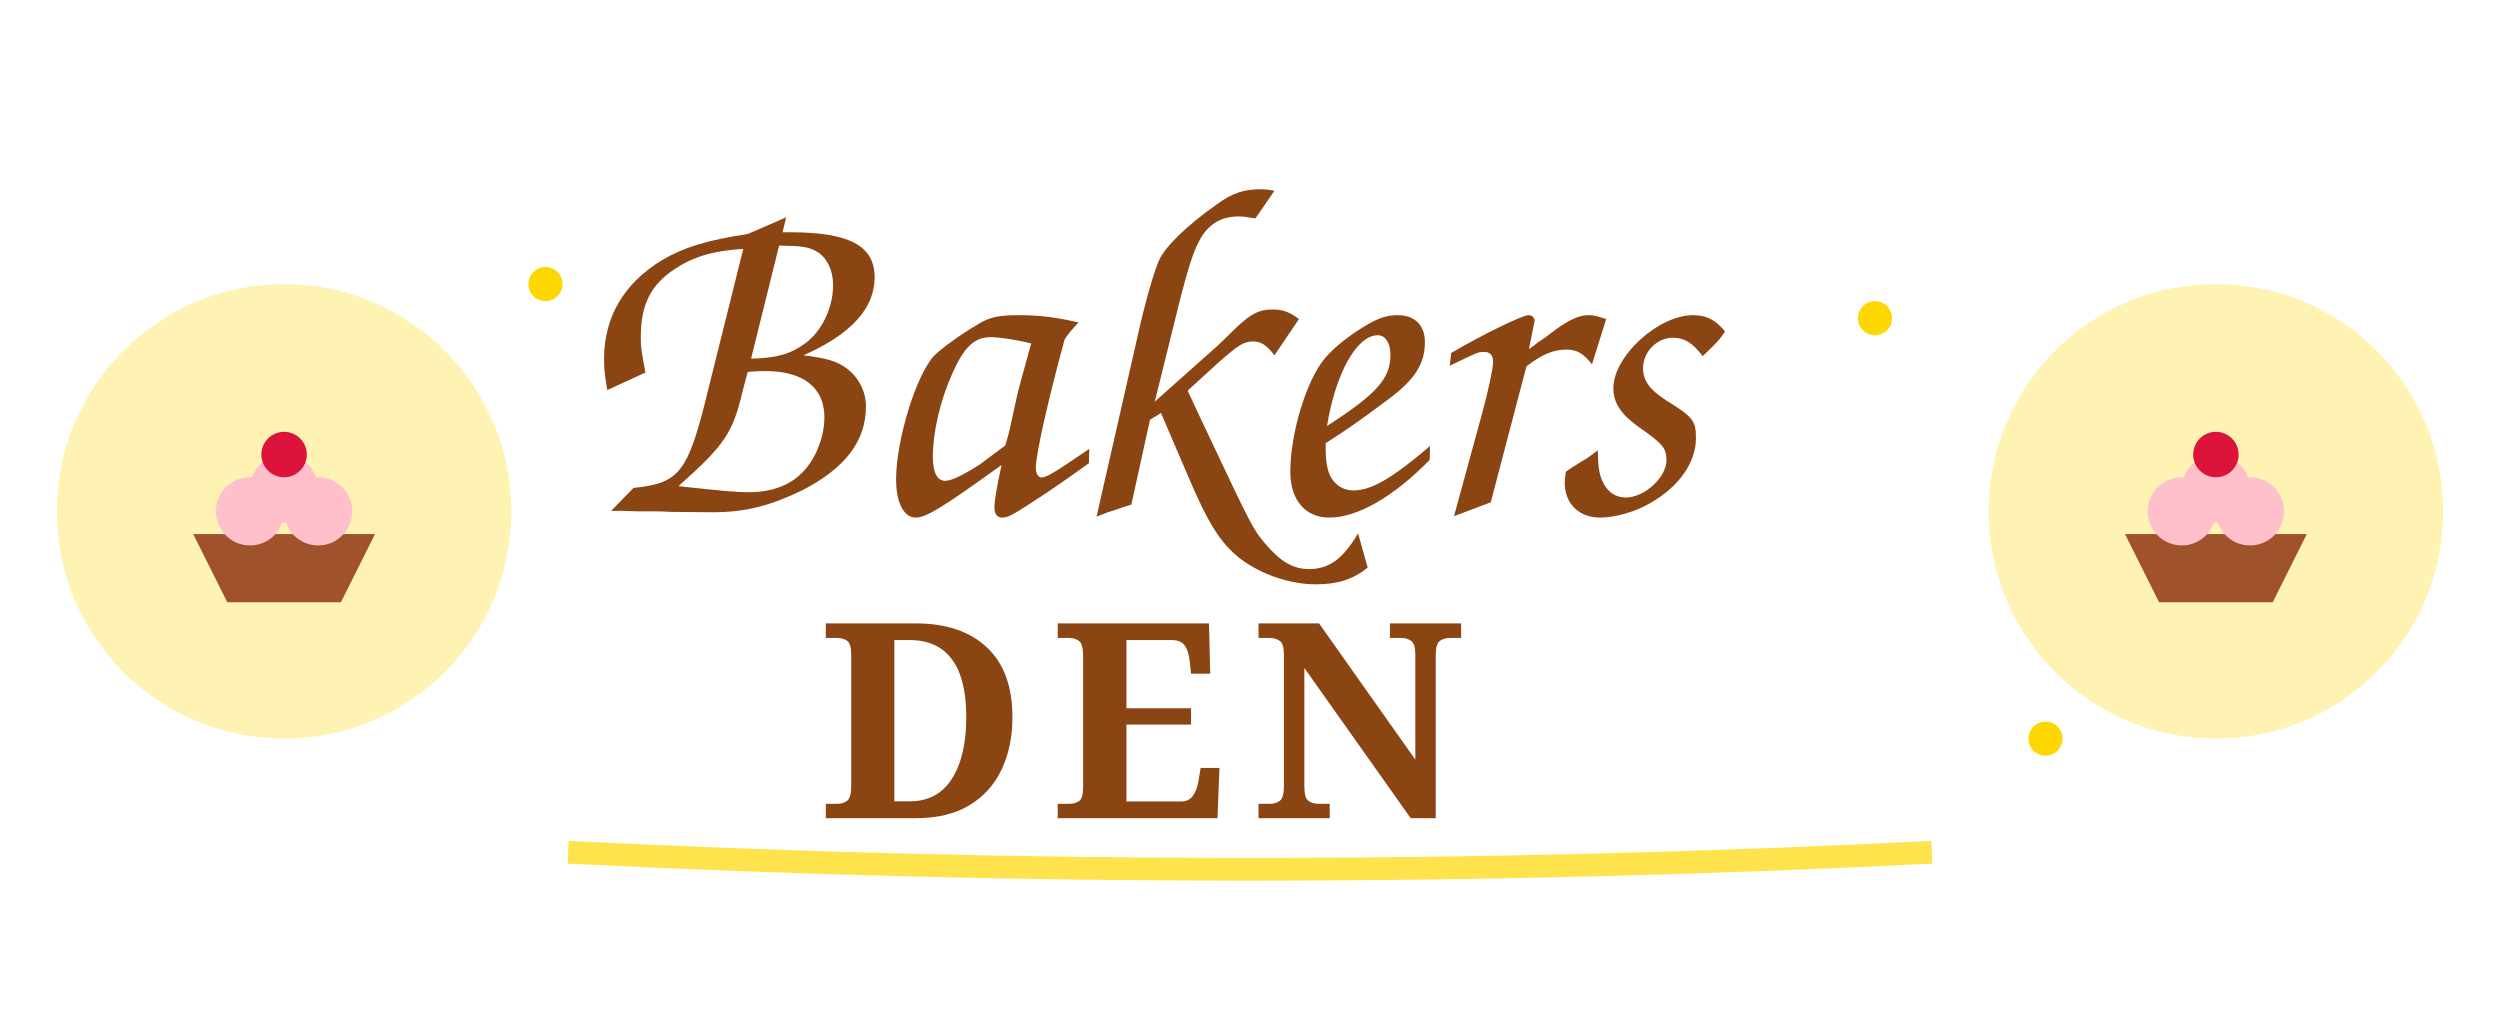
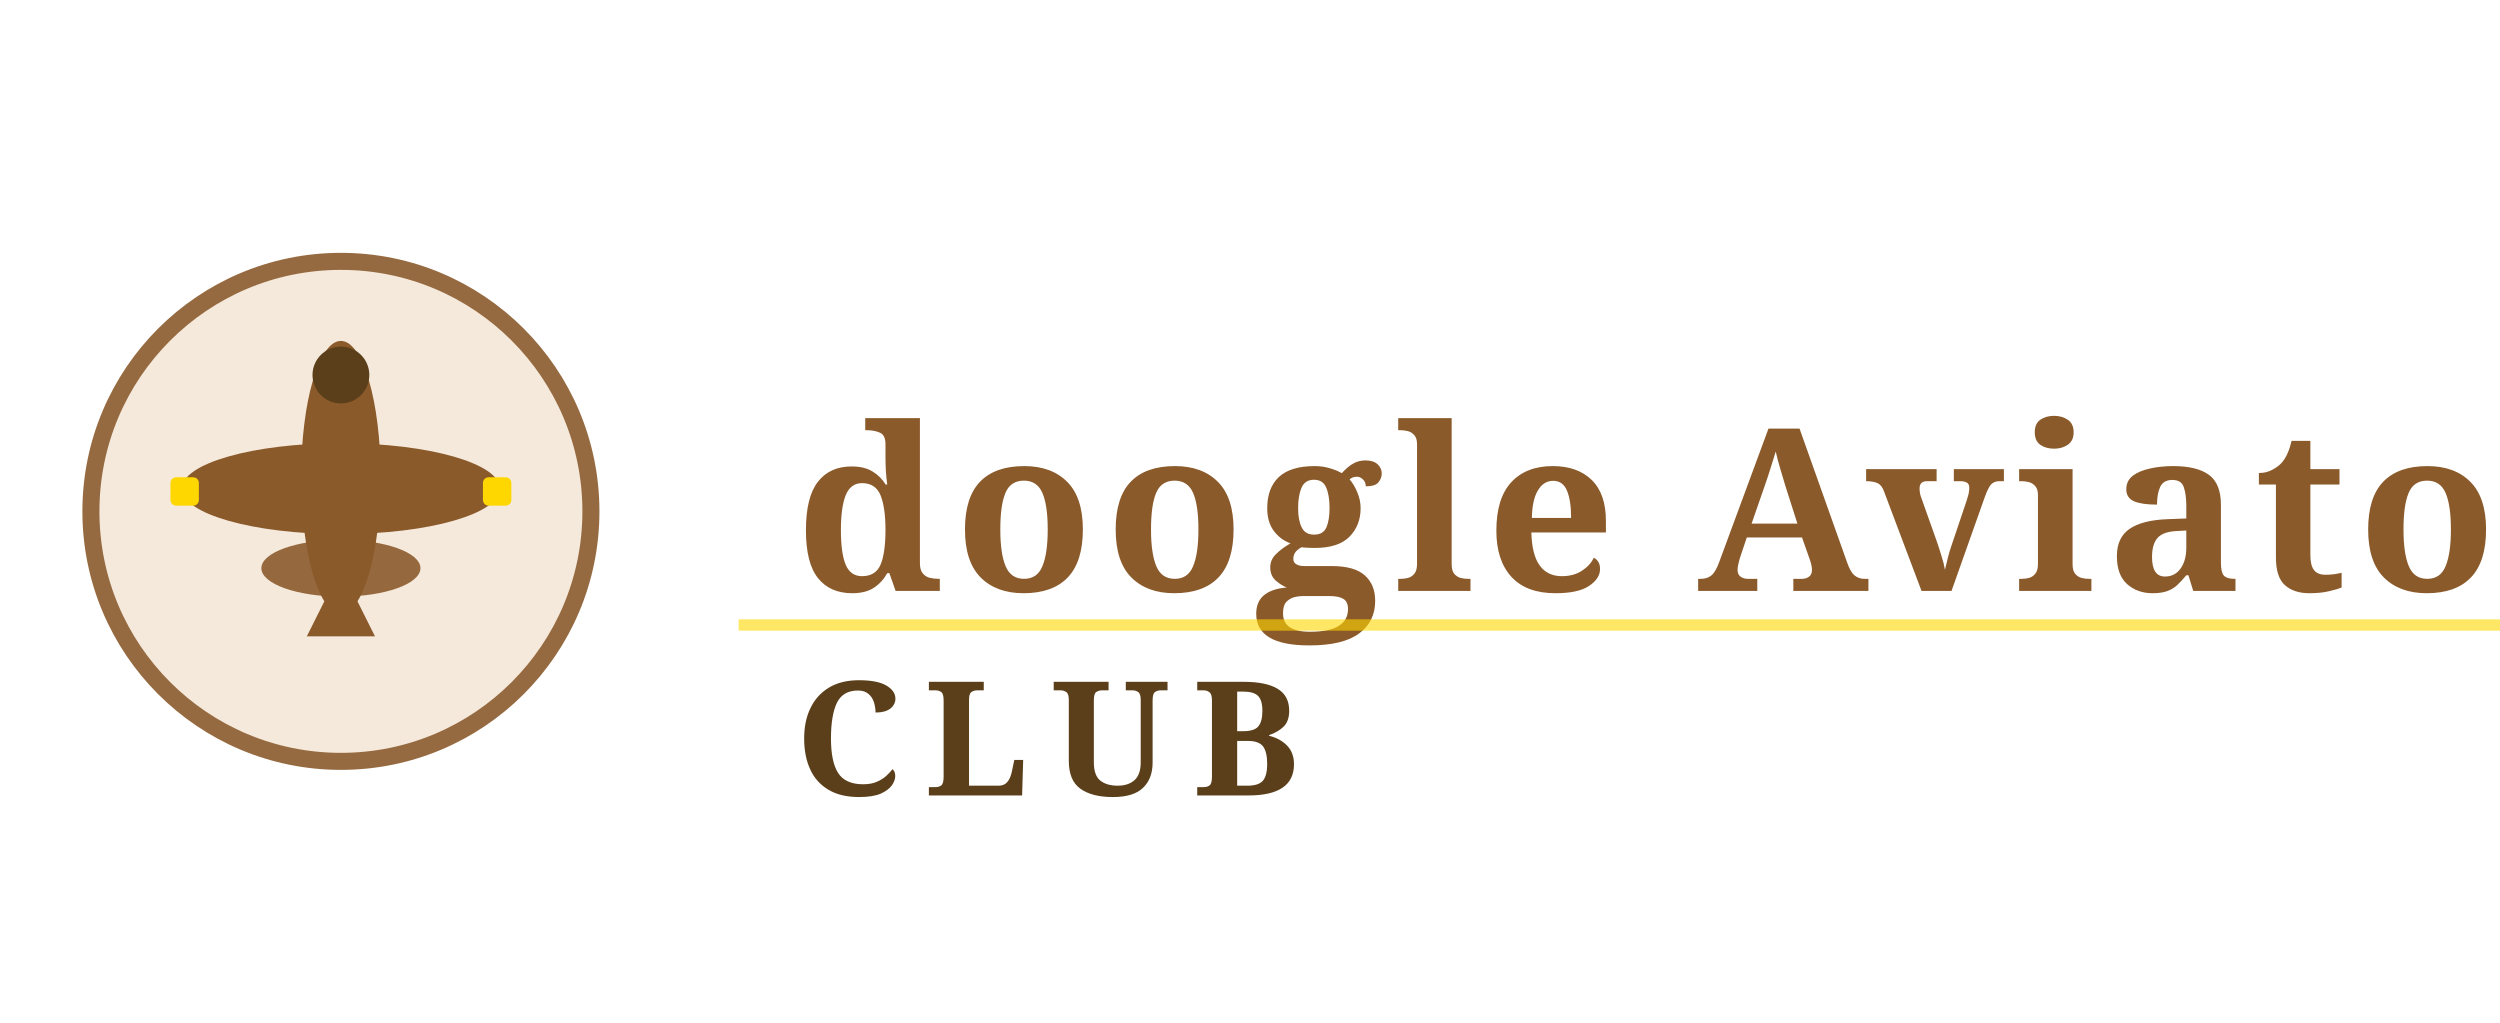
<svg xmlns="http://www.w3.org/2000/svg" width="220" height="90" viewBox="0 0 220 90">
  <defs>
    <style>
-       .script-text { font-family: 'Brush Script MT', cursive; font-weight: normal; }
-       .den-text { font-family: 'Georgia', serif; font-weight: bold; letter-spacing: 2px; }
+       .brand-text { font-family: 'Georgia', serif; font-weight: bold; letter-spacing: 1px; }
+       .club-text { font-family: 'Georgia', serif; font-weight: 600; letter-spacing: 2px; }
    </style>
  </defs>
-   <circle cx="25" cy="45" r="20" fill="#FFD700" opacity="0.3" />
-   <circle cx="195" cy="45" r="20" fill="#FFD700" opacity="0.3" />
-   <g transform="translate(25, 45)">
-     <path d="M -8,2 L -5,8 L 5,8 L 8,2 Z" fill="#A0522D" />
-     <circle cx="-3" cy="0" r="3" fill="#FFC0CB" />
-     <circle cx="3" cy="0" r="3" fill="#FFC0CB" />
-     <circle cx="0" cy="-2" r="3" fill="#FFC0CB" />
-     <circle cx="0" cy="-5" r="2" fill="#DC143C" />
+   <circle cx="30" cy="45" r="22" fill="#F4E7D8" stroke="#8B5A2B" stroke-width="1.5" opacity="0.9" />
+   <g transform="translate(30, 42)">
+     <ellipse cx="0" cy="0" rx="3.5" ry="12" fill="#8B5A2B" />
+     <circle cx="0" cy="-9" r="2.5" fill="#5A3F1A" />
+     <ellipse cx="0" cy="1" rx="14" ry="4" fill="#8B5A2B" />
+     <rect x="-15" y="0" width="2.5" height="2.5" fill="#FFD700" rx="0.5" />
+     <rect x="12.5" y="0" width="2.5" height="2.5" fill="#FFD700" rx="0.5" />
+     <polygon points="0,8 -3,14 3,14" fill="#8B5A2B" />
+     <ellipse cx="0" cy="8" rx="7" ry="2.5" fill="#8B5A2B" opacity="0.9" />
  </g>
-   <text x="50" y="45" class="script-text" font-size="42" fill="#8B4513">Bakers</text>
-   <text x="72" y="72" class="den-text" font-size="24" fill="#8B4513">DEN</text>
-   <g transform="translate(195, 45)">
-     <path d="M -8,2 L -5,8 L 5,8 L 8,2 Z" fill="#A0522D" />
-     <circle cx="-3" cy="0" r="3" fill="#FFC0CB" />
-     <circle cx="3" cy="0" r="3" fill="#FFC0CB" />
-     <circle cx="0" cy="-2" r="3" fill="#FFC0CB" />
-     <circle cx="0" cy="-5" r="2" fill="#DC143C" />
-   </g>
-   <path d="M 50 75 Q 110 78, 170 75" stroke="#FFD700" stroke-width="2" fill="none" opacity="0.7" />
-   <circle cx="48" cy="25" r="1.5" fill="#FFD700" />
-   <circle cx="165" cy="28" r="1.5" fill="#FFD700" />
-   <circle cx="180" cy="65" r="1.5" fill="#FFD700" />
+   <text x="70" y="52" class="brand-text" font-size="20" fill="#8B5A2B">doogle Aviator</text>
+   <text x="70" y="70" class="club-text" font-size="14" fill="#5A3F1A">CLUB</text>
+   <line x1="65" y1="55" x2="220" y2="55" stroke="#FFD700" stroke-width="1" opacity="0.6" />
</svg>
